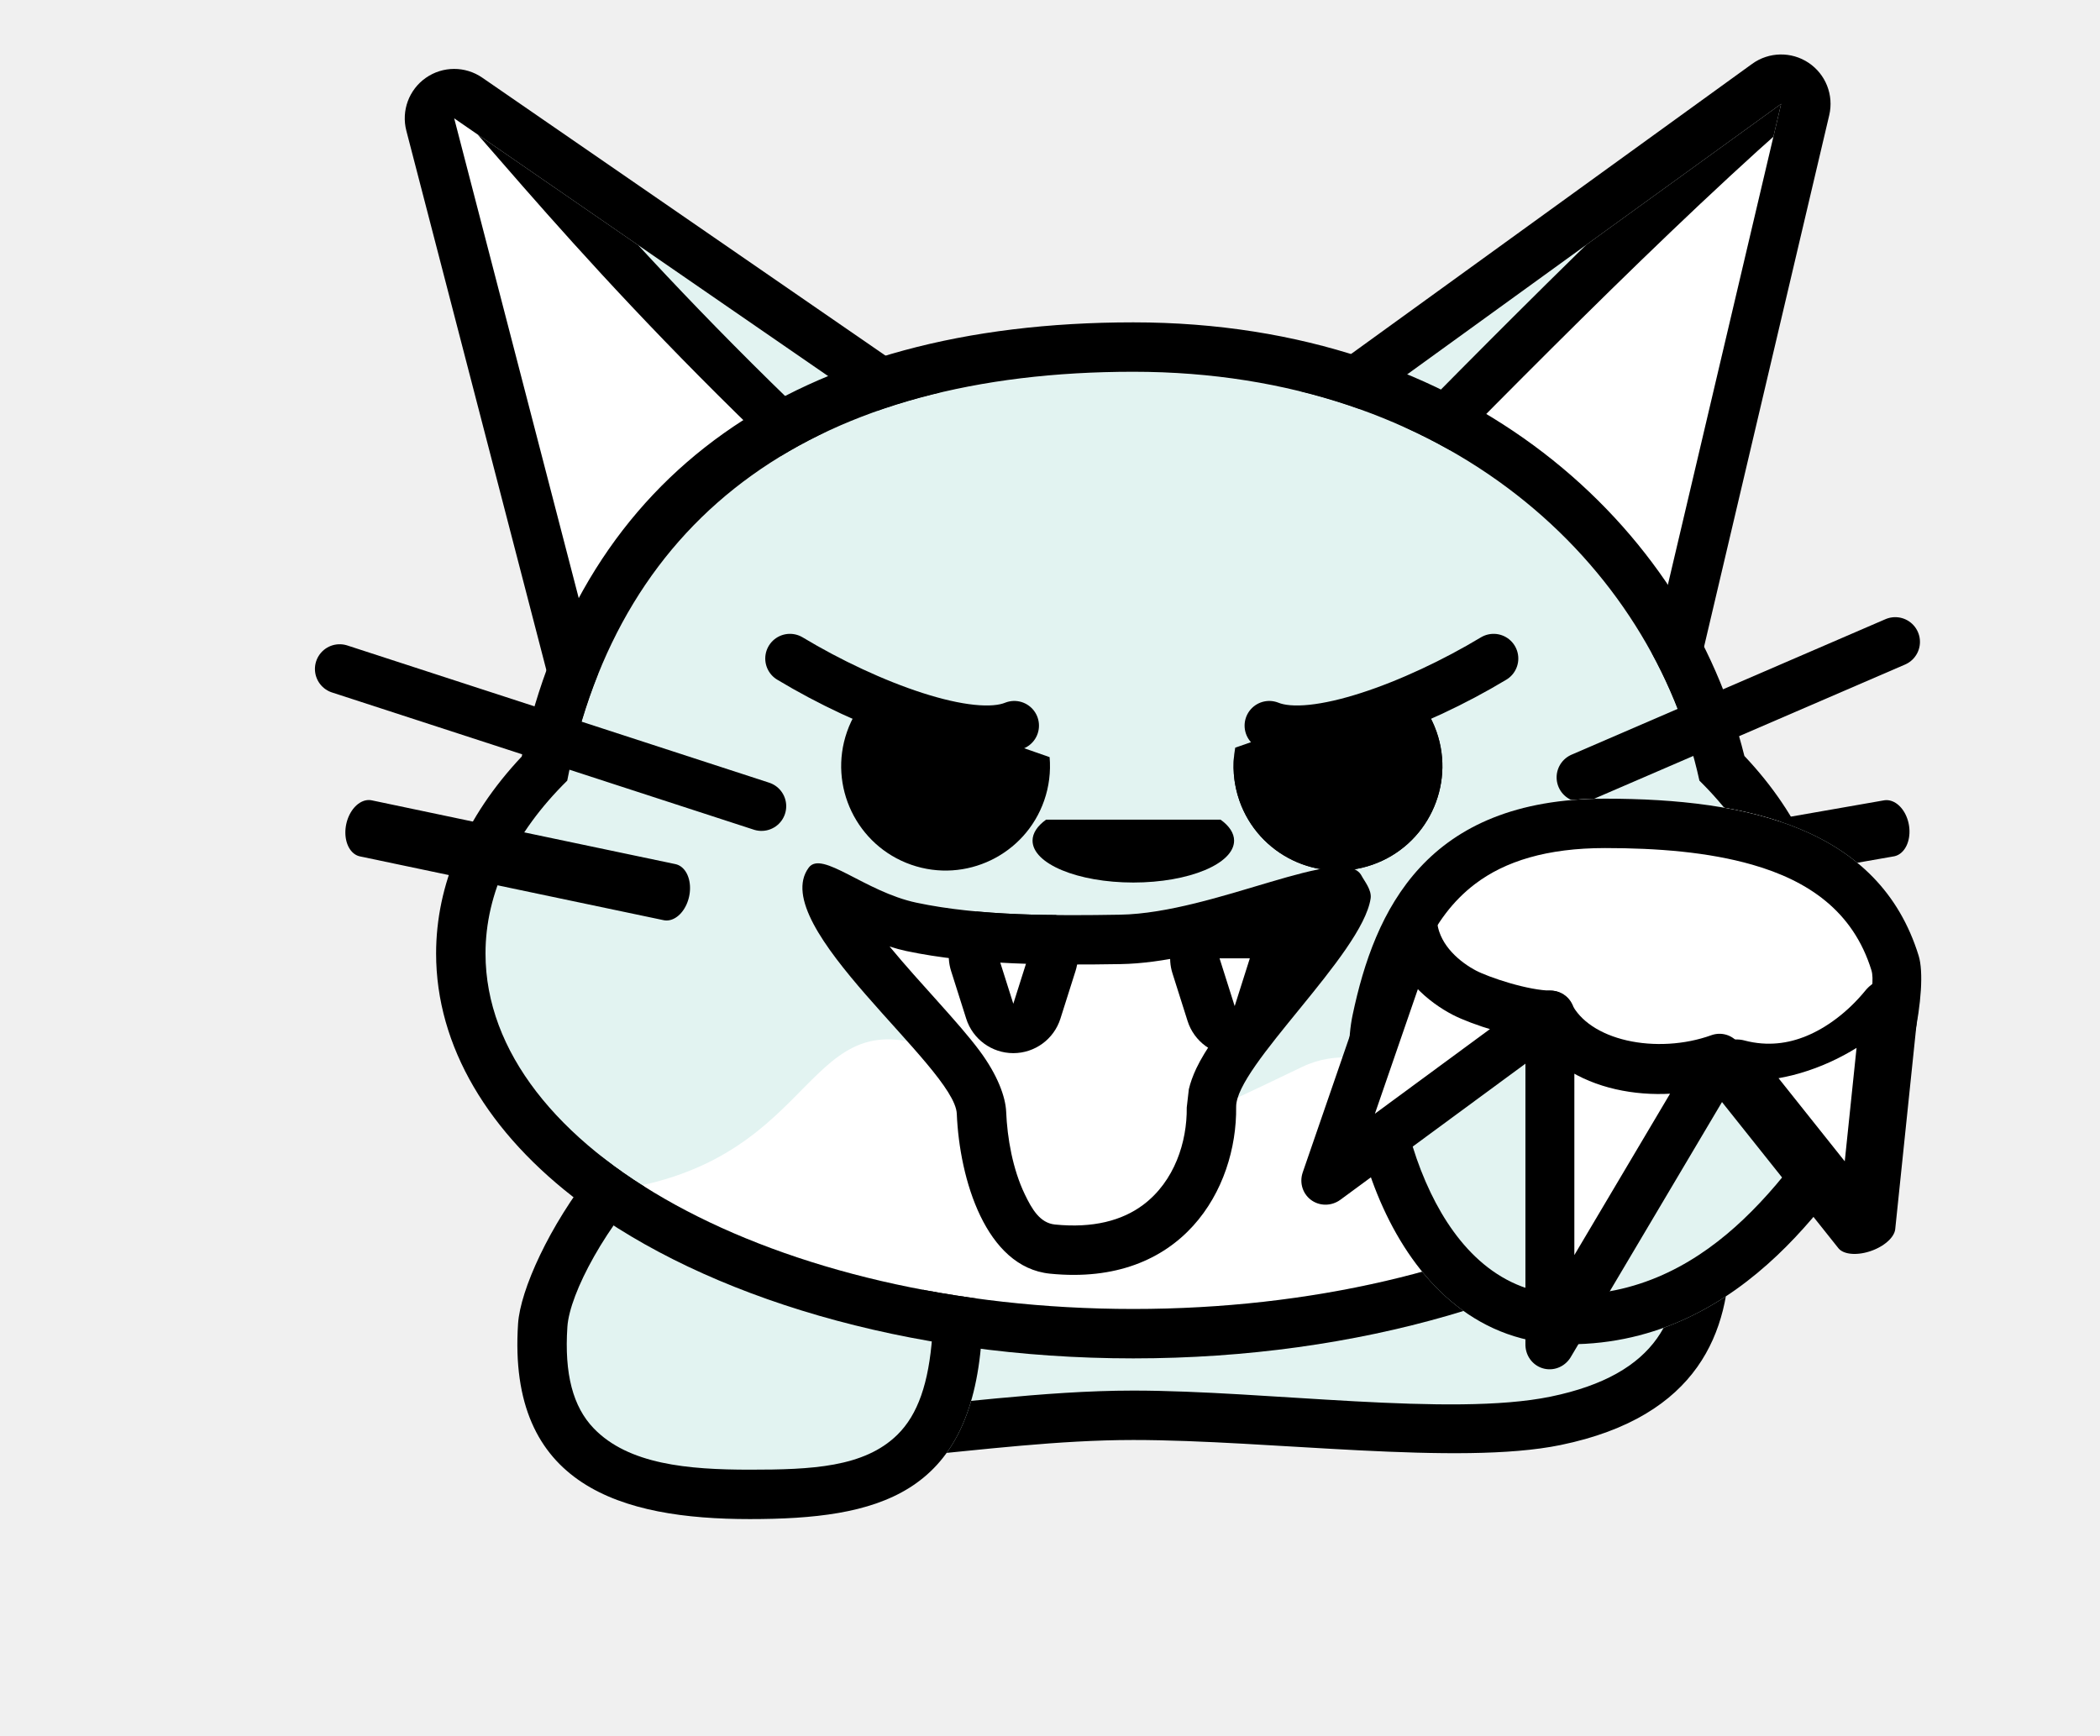
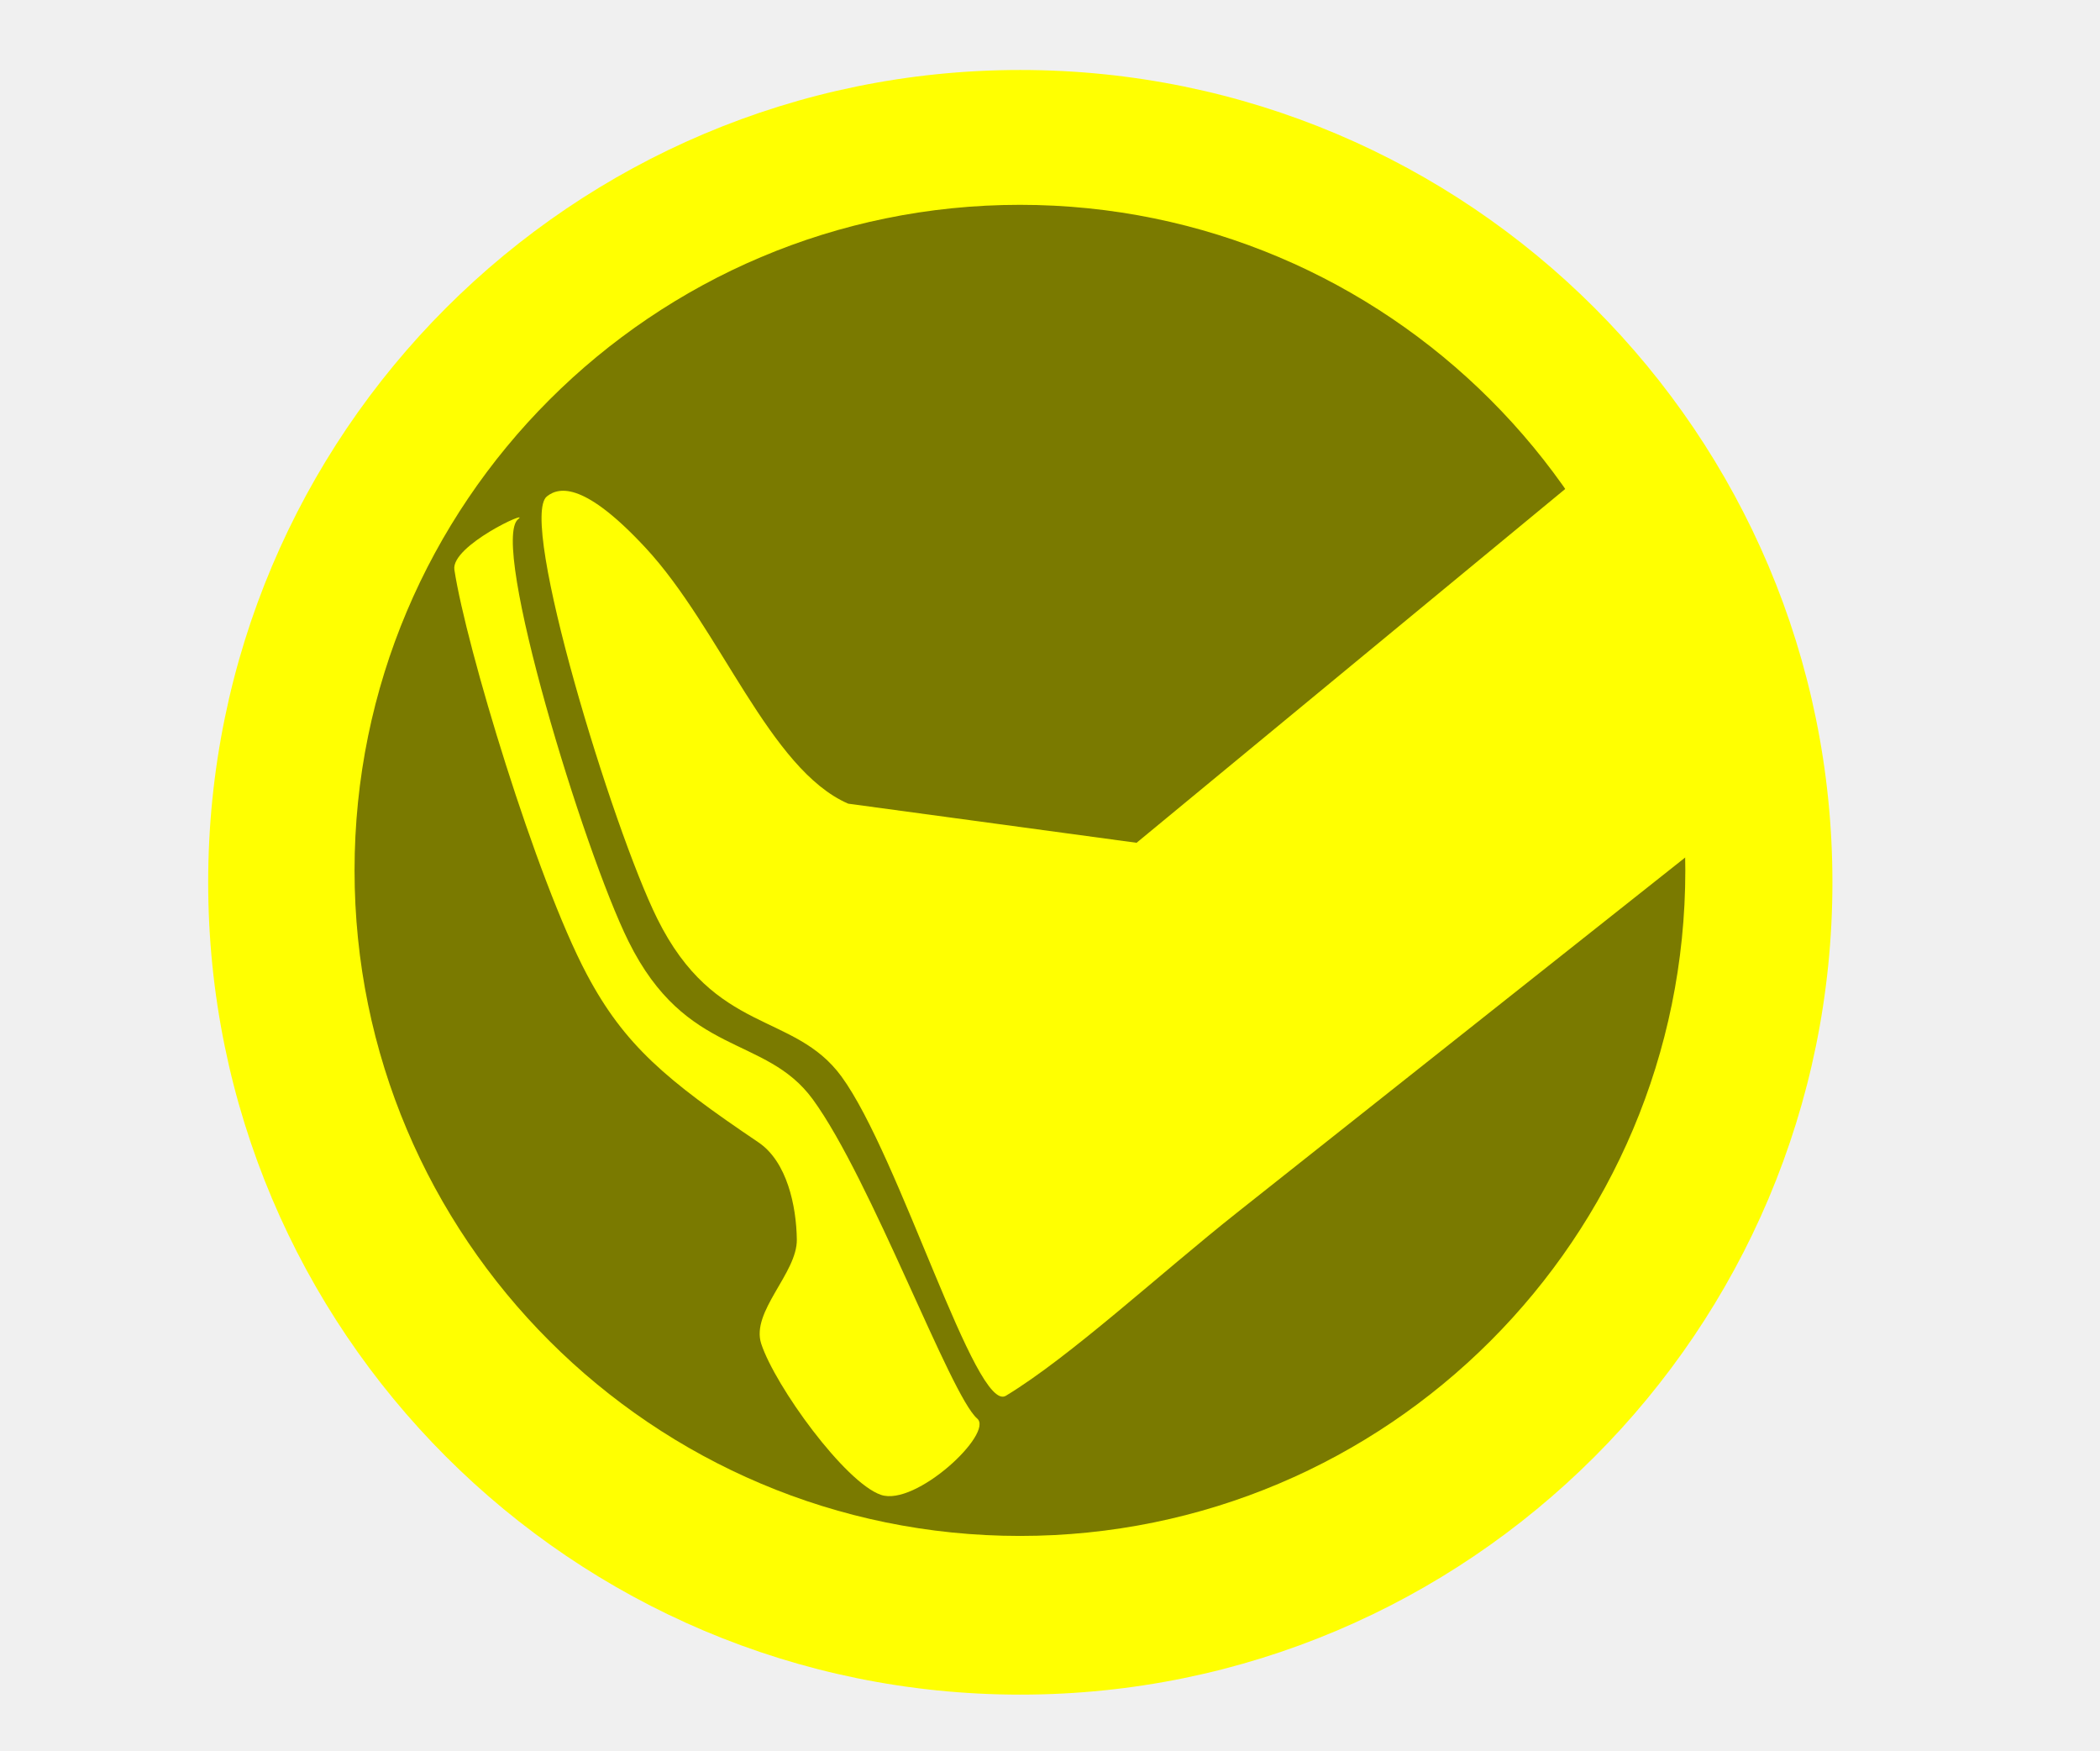
- <svg xmlns="http://www.w3.org/2000/svg" width="100%" height="100%" viewBox="0 0 340 281" version="1.1" xml:space="preserve" style="fill-rule:evenodd;clip-rule:evenodd;stroke-linecap:round;stroke-linejoin:round;stroke-miterlimit:1.5;">
-   <g transform="matrix(-1.59604,-1.95459e-16,6.92641e-17,-0.565584,489.836,283.647)">
-     <path d="M242.064,179.802L139.384,179.802C134.181,168.792 131.442,156.303 131.442,143.59C131.442,120.545 134.509,95.975 148.598,87.792C158.948,81.782 178.084,89.232 191.941,89.232C207.095,89.232 223.274,77.979 233.479,85.264C245.308,93.707 250.006,122.131 250.006,143.59C250.006,156.303 247.267,168.792 242.064,179.802Z" style="fill:rgb(226,243,241);" />
-     <path d="M242.064,179.802L139.384,179.802C134.181,168.792 131.442,156.303 131.442,143.59C131.442,120.545 134.509,95.975 148.598,87.792C158.948,81.782 178.084,89.232 191.941,89.232C207.095,89.232 223.274,77.979 233.479,85.264C245.308,93.707 250.006,122.131 250.006,143.59C250.006,156.303 247.267,168.792 242.064,179.802ZM240.322,165.657C243.238,158.742 244.994,151.466 244.994,143.59C244.994,127.124 241.327,105.455 232.25,98.977C228.61,96.378 224.114,96.632 219.169,97.623C210.74,99.312 201.153,103.377 191.941,103.377C178.407,103.377 159.717,95.776 149.608,101.647C144.181,104.798 140.771,110.568 138.823,118.307C136.921,125.87 136.454,134.916 136.454,143.59C136.454,151.466 138.21,158.741 141.126,165.658L240.322,165.657Z" />
+ <svg xmlns="http://www.w3.org/2000/svg" width="100%" height="100%" viewBox="0 0 120 100" version="1.1" xml:space="preserve" style="fill-rule:evenodd;clip-rule:evenodd;stroke-linejoin:round;stroke-miterlimit:2;">
+   <g transform="matrix(1.01642,0,0,1.01642,-75.5676,-54.9147)">
+     <circle cx="131.708" cy="103.618" r="45.657" style="fill:rgb(255,255,1);" />
  </g>
-   <g transform="matrix(2.69734,-2.65544e-16,2.65544e-16,-4.86568,-308.74,922.596)">
-     <path d="M168.418,156.434C160.047,156.434 153.25,160.201 153.25,164.842C153.25,169.483 160.047,173.251 168.418,173.251C176.79,173.251 183.586,169.483 183.586,164.842C183.586,160.201 176.79,156.434 168.418,156.434ZM168.418,158.078C175.153,158.078 180.62,161.109 180.62,164.842C180.62,168.576 175.153,171.606 168.418,171.606C161.684,171.606 156.216,168.576 156.216,164.842C156.216,161.109 161.684,158.078 168.418,158.078Z" />
+   <g transform="matrix(1,0,0,1,-111.216,-55.7873)">
+     <circle cx="169.498" cy="105.511" r="38.022" style="fill:rgb(122,122,0);" />
  </g>
-   <g transform="matrix(1.76323,0,0,1.76323,-146.384,-126.311)">
-     <g transform="matrix(-1.52913,-0.583241,-0.46443,1.21763,464.785,77.32)">
-       <path d="M123.742,62.439L147.257,107.502L118.936,107.502L123.742,62.439Z" style="fill:rgb(226,243,241);" />
-       <clipPath id="_clip1">
-         <path d="M123.742,62.439L147.257,107.502L118.936,107.502L123.742,62.439Z" />
-       </clipPath>
-       <g clip-path="url(#_clip1)">
-         <g transform="matrix(-0.292379,-0.325858,-0.259478,0.367176,219.829,146.706)">
-           <path d="M203.292,75.304C225.986,66.006 328.984,14.321 332.365,28.492C335.627,42.168 318.899,103.51 286.962,108.717C251.096,114.565 249.452,114.213 230.839,98.525" style="fill:white;stroke:black;stroke-width:7.09px;" />
-         </g>
-         <g transform="matrix(0.292379,0.325858,-0.259478,0.367176,127.396,43.6893)">
-           <path d="M223.378,72.713C310.932,36.844 326.771,8.349 327.985,38.774C328.545,52.822 318.899,103.51 286.962,108.717C251.096,114.565 249.452,114.213 230.839,98.525" style="fill:white;stroke:black;stroke-width:7.09px;" />
-         </g>
-       </g>
-       <path d="M120.994,61.976L116.188,107.04C116.082,108.035 116.323,109.039 116.849,109.794C117.376,110.55 118.136,110.983 118.936,110.983L147.257,110.983C148.276,110.983 149.212,110.282 149.696,109.157C150.181,108.031 150.134,106.663 149.576,105.594L126.061,60.53C125.426,59.314 124.256,58.721 123.127,59.044C121.998,59.366 121.148,60.535 120.994,61.976ZM123.742,62.439L147.257,107.502L118.936,107.502L123.742,62.439Z" />
-     </g>
-     <g transform="matrix(1.51549,-0.617806,0.491954,1.20677,-93.5228,83.6014)">
-       <path d="M123.742,62.439L147.257,107.502L118.936,107.502L123.742,62.439Z" style="fill:rgb(226,243,241);" />
-       <clipPath id="_clip2">
-         <path d="M123.742,62.439L147.257,107.502L118.936,107.502L123.742,62.439Z" />
-       </clipPath>
-       <g clip-path="url(#_clip2)">
-         <g transform="matrix(-0.236623,-0.470222,-0.330459,0.262258,206.52,197.811)">
-           <path d="M214.334,44.776C311.143,35.411 326.771,8.349 327.985,38.774C328.545,52.822 318.899,103.51 286.962,108.717C251.096,114.565 249.452,114.213 230.839,98.525" style="fill:white;stroke:black;stroke-width:6.64px;" />
-         </g>
-       </g>
-       <path d="M126.061,60.53L149.576,105.594C150.134,106.663 150.181,108.031 149.696,109.157C149.212,110.282 148.276,110.983 147.257,110.983L118.936,110.983C118.136,110.983 117.376,110.55 116.849,109.794C116.323,109.039 116.082,108.035 116.188,107.04L120.994,61.976C121.148,60.535 121.998,59.366 123.127,59.044C124.256,58.721 125.426,59.314 126.061,60.53ZM123.742,62.439L118.936,107.502L147.257,107.502L123.742,62.439Z" />
-     </g>
+   <g transform="matrix(-0.701564,0.555751,-0.482288,-0.608826,310.176,83.5235)">
+     <path d="M199.84,205.84C206.121,205.84 213.901,205.145 218.685,205.84C220.917,206.165 214.505,224.512 214.261,231.752C214.062,237.675 218.953,239.93 217.222,249.283C215.877,256.557 208.359,278.661 206.008,278.661C204.96,278.661 203.553,277.654 203.111,271.189C202.561,263.14 205.696,252.744 203.111,247.182L190.23,231.752L149.047,232.7L155.102,205.84L199.84,205.84Z" style="fill:rgb(255,255,1);" />
  </g>
-   <g transform="matrix(-0.971908,0,0,0.971908,249.103,20.0802)">
-     <path d="M129.478,157.114C150.783,157.114 169.257,188.693 170,199.868C171.8,226.942 152.703,232.435 131.398,232.435C110.093,232.435 94.717,228.524 92.796,202.541C91.971,191.371 108.173,157.114 129.478,157.114Z" style="fill:rgb(226,243,241);" />
-     <path d="M129.478,157.114C108.173,157.114 91.971,191.371 92.796,202.541C94.717,228.524 110.093,232.435 131.398,232.435C152.703,232.435 171.8,226.942 170,199.868C169.257,188.693 150.783,157.114 129.478,157.114ZM129.478,165.345C135.928,165.345 141.818,169.584 146.861,174.715C155.247,183.246 161.413,194.788 161.787,200.414C162.309,208.261 160.854,213.728 157.397,217.317C151.614,223.321 141.727,224.204 131.398,224.204C121.122,224.204 112.372,223.822 106.834,218.404C103.386,215.032 101.582,209.737 101.005,201.934C100.596,196.391 105.827,184.23 113.427,175.182C117.907,169.85 123.247,165.345 129.478,165.345Z" />
-   </g>
-   <g transform="matrix(2.01313,0,0,-2.01313,12.1534,492.125)">
-     <path d="M39.583,181.666C43.766,203.283 59.79,214.554 85.11,214.554C110.429,214.554 126.822,199.126 130.637,181.666C134.945,177.416 137.21,172.631 137.21,167.763C137.21,151.98 113.865,139.167 85.11,139.167C56.355,139.167 33.01,151.98 33.01,167.763C33.01,172.631 35.275,177.416 39.583,181.666Z" style="fill:white;" />
-     <clipPath id="_clip3">
-       <path d="M39.583,181.666C43.766,203.283 59.79,214.554 85.11,214.554C110.429,214.554 126.822,199.126 130.637,181.666C134.945,177.416 137.21,172.631 137.21,167.763C137.21,151.98 113.865,139.167 85.11,139.167C56.355,139.167 33.01,151.98 33.01,167.763C33.01,172.631 35.275,177.416 39.583,181.666Z" />
-     </clipPath>
-     <g clip-path="url(#_clip3)">
-       <g transform="matrix(0.875864,0,0,-0.875864,-73.0889,307.201)">
-         <path d="M165.443,169.444C150.832,161.518 153.02,175.757 136.948,180.133C122.171,184.156 89.15,176.385 102.506,152.002C113.264,132.362 129.954,77.8 177.713,82.828C198.299,84.995 256.933,120.561 259.251,144.181C261.561,167.71 232.345,198.267 209.141,172.552C209.016,172.413 202.464,166.57 196.106,169.627C192.328,171.443 182.361,176.252 178.574,177.375C169.393,180.099 174.034,173.64 165.443,169.444Z" style="fill:rgb(226,243,241);" />
-       </g>
-     </g>
-     <path d="M35.923,183.605C40.827,206.401 57.981,218.528 85.11,218.528C112.123,218.528 129.656,202.194 134.254,183.651C138.87,178.763 141.183,173.281 141.183,167.763C141.183,160.309 136.998,153.285 129.533,147.698C119.505,140.191 103.354,135.193 85.11,135.193C66.866,135.193 50.715,140.191 40.687,147.698C33.222,153.285 29.036,160.309 29.036,167.763C29.036,173.264 31.335,178.729 35.923,183.605ZM39.583,181.666C35.275,177.416 33.01,172.631 33.01,167.763C33.01,151.98 56.355,139.167 85.11,139.167C113.865,139.167 137.21,151.98 137.21,167.763C137.21,172.631 134.945,177.416 130.637,181.666C126.822,199.126 110.429,214.554 85.11,214.554C59.79,214.554 43.766,203.283 39.583,181.666Z" />
-   </g>
-   <g transform="matrix(1,-2.60486e-17,2.37373e-17,-1.1051,-18.2613,397.448)">
-     <path d="M238.713,231.319C235.886,236.216 214.938,225.843 199.576,225.619C189.035,225.465 176.895,225.408 166.629,227.381C158.275,228.987 151.32,235.12 149.193,232.511C142.263,224.012 172.861,203.292 173.17,196.447C173.602,186.874 177.859,173.965 188.261,173.017C209.692,171.065 218.56,185.494 218.4,197.455C218.321,203.399 238.801,219.811 240.173,227.99C240.382,229.238 239.167,230.534 238.713,231.319Z" style="fill:white;" />
-     <clipPath id="_clip4">
-       <path d="M238.713,231.319C235.886,236.216 214.938,225.843 199.576,225.619C189.035,225.465 176.895,225.408 166.629,227.381C158.275,228.987 151.32,235.12 149.193,232.511C142.263,224.012 172.861,203.292 173.17,196.447C173.602,186.874 177.859,173.965 188.261,173.017C209.692,171.065 218.56,185.494 218.4,197.455C218.321,203.399 238.801,219.811 240.173,227.99C240.382,229.238 239.167,230.534 238.713,231.319Z" />
-     </clipPath>
-     <g clip-path="url(#_clip4)">
-       <g transform="matrix(0.219395,-5.86727e-19,-7.48519e-19,0.330345,147.474,148.1)">
-         <path d="M158.833,195.162L170,216.339L147.665,216.339L158.833,195.162Z" style="fill:white;" />
-         <path d="M124.072,188.542L112.905,209.718C109.393,216.379 111.376,223.646 118.243,229.284C125.111,234.921 136.039,238.253 147.665,238.253L170,238.253C181.626,238.253 192.555,234.921 199.422,229.284C206.29,223.646 208.272,216.379 204.76,209.718L193.593,188.542C188.791,179.436 174.727,173.248 158.833,173.248C142.938,173.248 128.874,179.436 124.072,188.542ZM158.833,195.162L170,216.339L147.665,216.339L158.833,195.162Z" />
-       </g>
-       <g transform="matrix(0.219395,-5.86727e-19,-7.48519e-19,0.330345,183.316,147.754)">
-         <path d="M158.833,195.162L170,216.339L147.665,216.339L158.833,195.162Z" style="fill:white;" />
-         <path d="M124.072,188.542L112.905,209.718C109.393,216.379 111.376,223.646 118.243,229.284C125.111,234.921 136.039,238.253 147.665,238.253L170,238.253C181.626,238.253 192.555,234.921 199.422,229.284C206.29,223.646 208.272,216.379 204.76,209.718L193.593,188.542C188.791,179.436 174.727,173.248 158.833,173.248C142.938,173.248 128.874,179.436 124.072,188.542ZM158.833,195.162L170,216.339L147.665,216.339L158.833,195.162Z" />
-       </g>
-       <g transform="matrix(1,-2.35712e-17,2.14798e-17,-0.904894,18.2613,358.841)">
-         <rect x="207.262" y="146.303" width="6.349" height="5.373" />
-       </g>
-     </g>
-     <path d="M238.713,231.319C239.167,230.534 240.382,229.238 240.173,227.99C238.801,219.811 218.321,203.399 218.4,197.455C218.56,185.494 209.692,171.065 188.261,173.017C177.859,173.965 173.602,186.874 173.17,196.447C172.861,203.292 142.263,224.012 149.193,232.511C151.32,235.12 158.275,228.987 166.629,227.381C176.895,225.408 189.035,225.465 199.576,225.619C214.938,225.843 235.886,236.216 238.713,231.319ZM162.295,220.955C167.278,215.483 173.405,209.89 176.879,205.654C179.76,202.141 181.065,198.929 181.164,196.743C181.338,192.871 182.228,188.313 184.184,184.64C185.322,182.502 186.615,180.443 189.063,180.22C195.198,179.661 199.943,180.785 203.363,183.115C208.415,186.556 210.468,192.31 210.401,197.368L210.741,200.046C210.984,200.977 211.383,202.009 211.961,203.113C213.357,205.782 216.123,209.247 219.39,212.94C222.582,216.548 226.28,220.461 229.081,224.046C226.609,223.484 223.792,222.817 221.436,222.188C214.328,220.293 206.512,218.48 199.705,218.38C188.589,218.218 175.792,218.219 164.967,220.3C164.119,220.463 163.218,220.688 162.295,220.955Z" />
-   </g>
-   <g transform="matrix(-1.66455,0.581597,0.581597,1.66455,403.543,-184.153)">
-     <g>
-       <g transform="matrix(0.785703,0,0,0.785703,34.8592,31.2294)">
-         <g transform="matrix(1,-9.84465e-17,9.84465e-17,-1.80388,-12.0277,423.134)">
-           <path d="M179.042,168.169L157.795,168.169C156.76,167.154 156.216,166.008 156.216,164.842C156.216,161.109 161.684,158.078 168.418,158.078C175.153,158.078 180.62,161.109 180.62,164.842C180.62,166.008 180.077,167.154 179.042,168.169Z" />
-         </g>
-         <g transform="matrix(0.995969,-0.089698,-0.089698,-0.995969,1.00994,267.285)">
-           <path d="M146.737,134.766C156.976,131.652 169.599,130.266 174.077,133.552" style="fill:white;stroke:black;stroke-width:5.77px;" />
-         </g>
-         <g transform="matrix(1,-9.84465e-17,1.98582e-16,-1.80388,-12.0277,423.134)">
-           <path d="M179.546,167.618L157.291,167.618C156.583,166.745 156.216,165.799 156.216,164.842C156.216,161.109 161.684,158.078 168.418,158.078C175.153,158.078 180.62,161.109 180.62,164.842C180.62,165.799 180.254,166.745 179.546,167.618Z" />
-         </g>
-         <g transform="matrix(-0.835109,0.550084,-0.550084,-0.835109,409.376,124.601)">
-           <path d="M146.737,134.766C156.976,131.652 169.599,130.266 174.077,133.552" style="fill:white;stroke:black;stroke-width:5.77px;" />
-         </g>
-         <g transform="matrix(-0.782402,0.622774,-1.12341,-1.41136,516.636,238.418)">
-           <path d="M179.546,167.618L157.291,167.618C156.583,166.745 156.216,165.799 156.216,164.842C156.216,161.109 161.684,158.078 168.418,158.078C175.153,158.078 180.62,161.109 180.62,164.842C180.62,165.799 180.254,166.745 179.546,167.618Z" />
-         </g>
-       </g>
-     </g>
-   </g>
-   <g transform="matrix(-2.2265,1.0225e-16,1.0225e-16,-1.39156,588.854,350.12)">
-     <path d="M188.409,156.22L175.717,156.22C175.074,155.479 174.735,154.638 174.735,153.782C174.735,151.091 178.019,148.906 182.063,148.906C186.107,148.906 189.391,151.091 189.391,153.782C189.391,154.638 189.052,155.479 188.409,156.22Z" />
-   </g>
-   <g transform="matrix(0.918099,-0.396351,0.396351,0.918099,-15.7154,87.9778)">
-     <path d="M234.459,142.502L289.822,142.502" style="fill:none;stroke:black;stroke-width:8px;" />
-   </g>
-   <g transform="matrix(0.70339,-0.12302,0.172281,0.985048,77.4124,29.4193)">
-     <path d="M234.459,142.502L289.822,142.502" style="fill:none;stroke:black;stroke-width:9.21px;" />
-   </g>
-   <g transform="matrix(-0.888223,-0.186589,-0.266703,1.26959,354.662,7.29519)">
-     <path d="M234.459,142.502L289.822,142.502" style="fill:none;stroke:black;stroke-width:7.15px;" />
-   </g>
-   <g transform="matrix(-1.23366,-0.401344,-0.401344,1.23366,469.725,48.8451)">
-     <path d="M234.459,142.502L289.822,142.502" style="fill:none;stroke:black;stroke-width:6.17px;" />
-   </g>
-   <g transform="matrix(1.36148,0,0,-1.36148,80.9695,445.783)">
-     <path d="M127.078,167.54C148.383,167.54 159.391,186.907 164.306,193.781C167.491,198.237 169.875,209.918 168.69,213.757C164.001,228.936 148.403,232.435 131.398,232.435C110.093,232.435 104.001,219.159 101.376,206.692C99.068,195.732 105.773,167.54 127.078,167.54Z" style="fill:rgb(226,243,241);" />
-     <clipPath id="_clip5">
-       <path d="M127.078,167.54C148.383,167.54 159.391,186.907 164.306,193.781C167.491,198.237 169.875,209.918 168.69,213.757C164.001,228.936 148.403,232.435 131.398,232.435C110.093,232.435 104.001,219.159 101.376,206.692C99.068,195.732 105.773,167.54 127.078,167.54Z" />
-     </clipPath>
-     <g clip-path="url(#_clip5)">
-       <g transform="matrix(1,-2.24829e-17,-1.63439e-17,0.593492,73.0328,105.6)">
-         <path d="M55.839,214.114C76.041,212.571 79.046,215.289 88.915,224.994C98.136,234.063 123.441,259.396 123.441,267.758C123.441,284.739 77.371,293.968 58.409,293.968C39.447,293.968 27.911,268.791 27.911,251.811C27.911,234.83 36.906,215.561 55.839,214.114Z" style="fill:white;" />
-         <path d="M55.839,214.114C36.906,215.561 27.911,234.83 27.911,251.811C27.911,268.791 39.447,293.968 58.409,293.968C77.371,293.968 123.441,284.739 123.441,267.758C123.441,259.396 98.136,234.063 88.915,224.994C79.046,215.289 76.041,212.571 55.839,214.114ZM116.178,267.494C114.824,268.781 112.858,270.508 111.067,271.545C96.846,279.783 71.216,284.068 58.409,284.068C49.118,284.068 41.988,276.748 37.788,267.831C35.293,262.535 33.787,256.752 33.787,251.811C33.787,238.639 41.42,225.127 56.105,224.005C74.317,222.614 77.056,224.796 85.953,233.545C92.243,239.73 106.224,253.649 114.04,264.257C114.754,265.227 115.519,266.418 116.178,267.494Z" />
-       </g>
-       <g transform="matrix(0.734496,0,0,-0.734496,-59.4718,327.426)">
-         <path d="M241.451,122.169C216.008,129.79 225.17,158.432 238.661,163.117C264.324,172.028 262.341,177.618 279.258,173.505C288.554,171.245 318.681,171.473 303.967,152.08C279.143,119.36 257.744,104.488 256.022,105.136" style="fill:white;" />
-       </g>
-     </g>
-     <path d="M127.078,167.54C105.773,167.54 99.068,195.732 101.376,206.692C104.001,219.159 110.093,232.435 131.398,232.435C148.403,232.435 164.001,228.936 168.69,213.757C169.875,209.918 167.491,198.237 164.306,193.781C159.391,186.907 148.383,167.54 127.078,167.54ZM127.078,173.416C136.011,173.416 142.745,177.571 147.801,182.352C153.491,187.732 157.207,193.955 159.526,197.199C161.05,199.331 162.186,203.59 162.773,207.275C163.089,209.254 163.38,211.037 163.075,212.023C160.903,219.054 155.556,222.679 148.904,224.582C143.647,226.086 137.624,226.559 131.398,226.559C124.49,226.559 119.509,224.998 115.937,222.285C110.501,218.155 108.421,211.634 107.126,205.481C106.154,200.864 107.254,192.647 110.667,185.554C113.769,179.107 118.92,173.416 127.078,173.416Z" />
-   </g>
-   <g transform="matrix(-2.39475,-0.641672,0.658074,-2.45597,891.734,619.355)">
-     <path d="M291.593,87.365L297.149,107.585C294.628,104.86 289.26,105.326 285.739,107.719L291.593,87.365Z" style="fill:white;stroke:black;stroke-width:3.19px;stroke-linecap:square;" />
-   </g>
-   <g transform="matrix(-2.66817,0.953442,-0.514451,-1.43967,1123.37,48.6613)">
-     <path d="M290.929,87.539L295.113,110.224C292.216,106.508 288.115,107.221 284.911,110.819L290.929,87.539Z" style="fill:white;stroke:black;stroke-width:3.51px;stroke-linecap:square;" />
-   </g>
-   <g transform="matrix(-1.74775,-1.75839,1.80334,-1.79243,558.23,866.083)">
-     <path d="M290.787,91.327L298.45,106.549C296.684,105.289 294.436,105.56 293.081,105.983C292.023,106.315 289.4,107.58 288.109,108.824L290.787,91.327Z" style="fill:white;stroke:black;stroke-width:3.19px;stroke-linecap:square;" />
+   <g transform="matrix(-0.701564,0.555751,-0.482288,-0.608826,308.534,84.8242)">
+     <path d="M226.529,205.84C225.263,203.553 218.412,204.218 218.685,205.84C219.114,208.385 214.505,224.512 214.261,231.752C214.062,237.675 218.953,239.93 217.222,249.283C215.877,256.557 208.359,278.661 206.008,278.661C204.96,278.661 210.434,280.212 211.206,278.661C213.64,273.765 219.37,257.101 220.616,249.283C221.542,243.477 220.831,239.546 218.685,231.752C218.02,229.336 219.309,226.354 220.616,224.398C221.923,222.441 225.784,222.352 226.529,220.015C227.514,216.922 227.836,208.203 226.529,205.84Z" style="fill:rgb(255,255,1);" />
  </g>
</svg>
